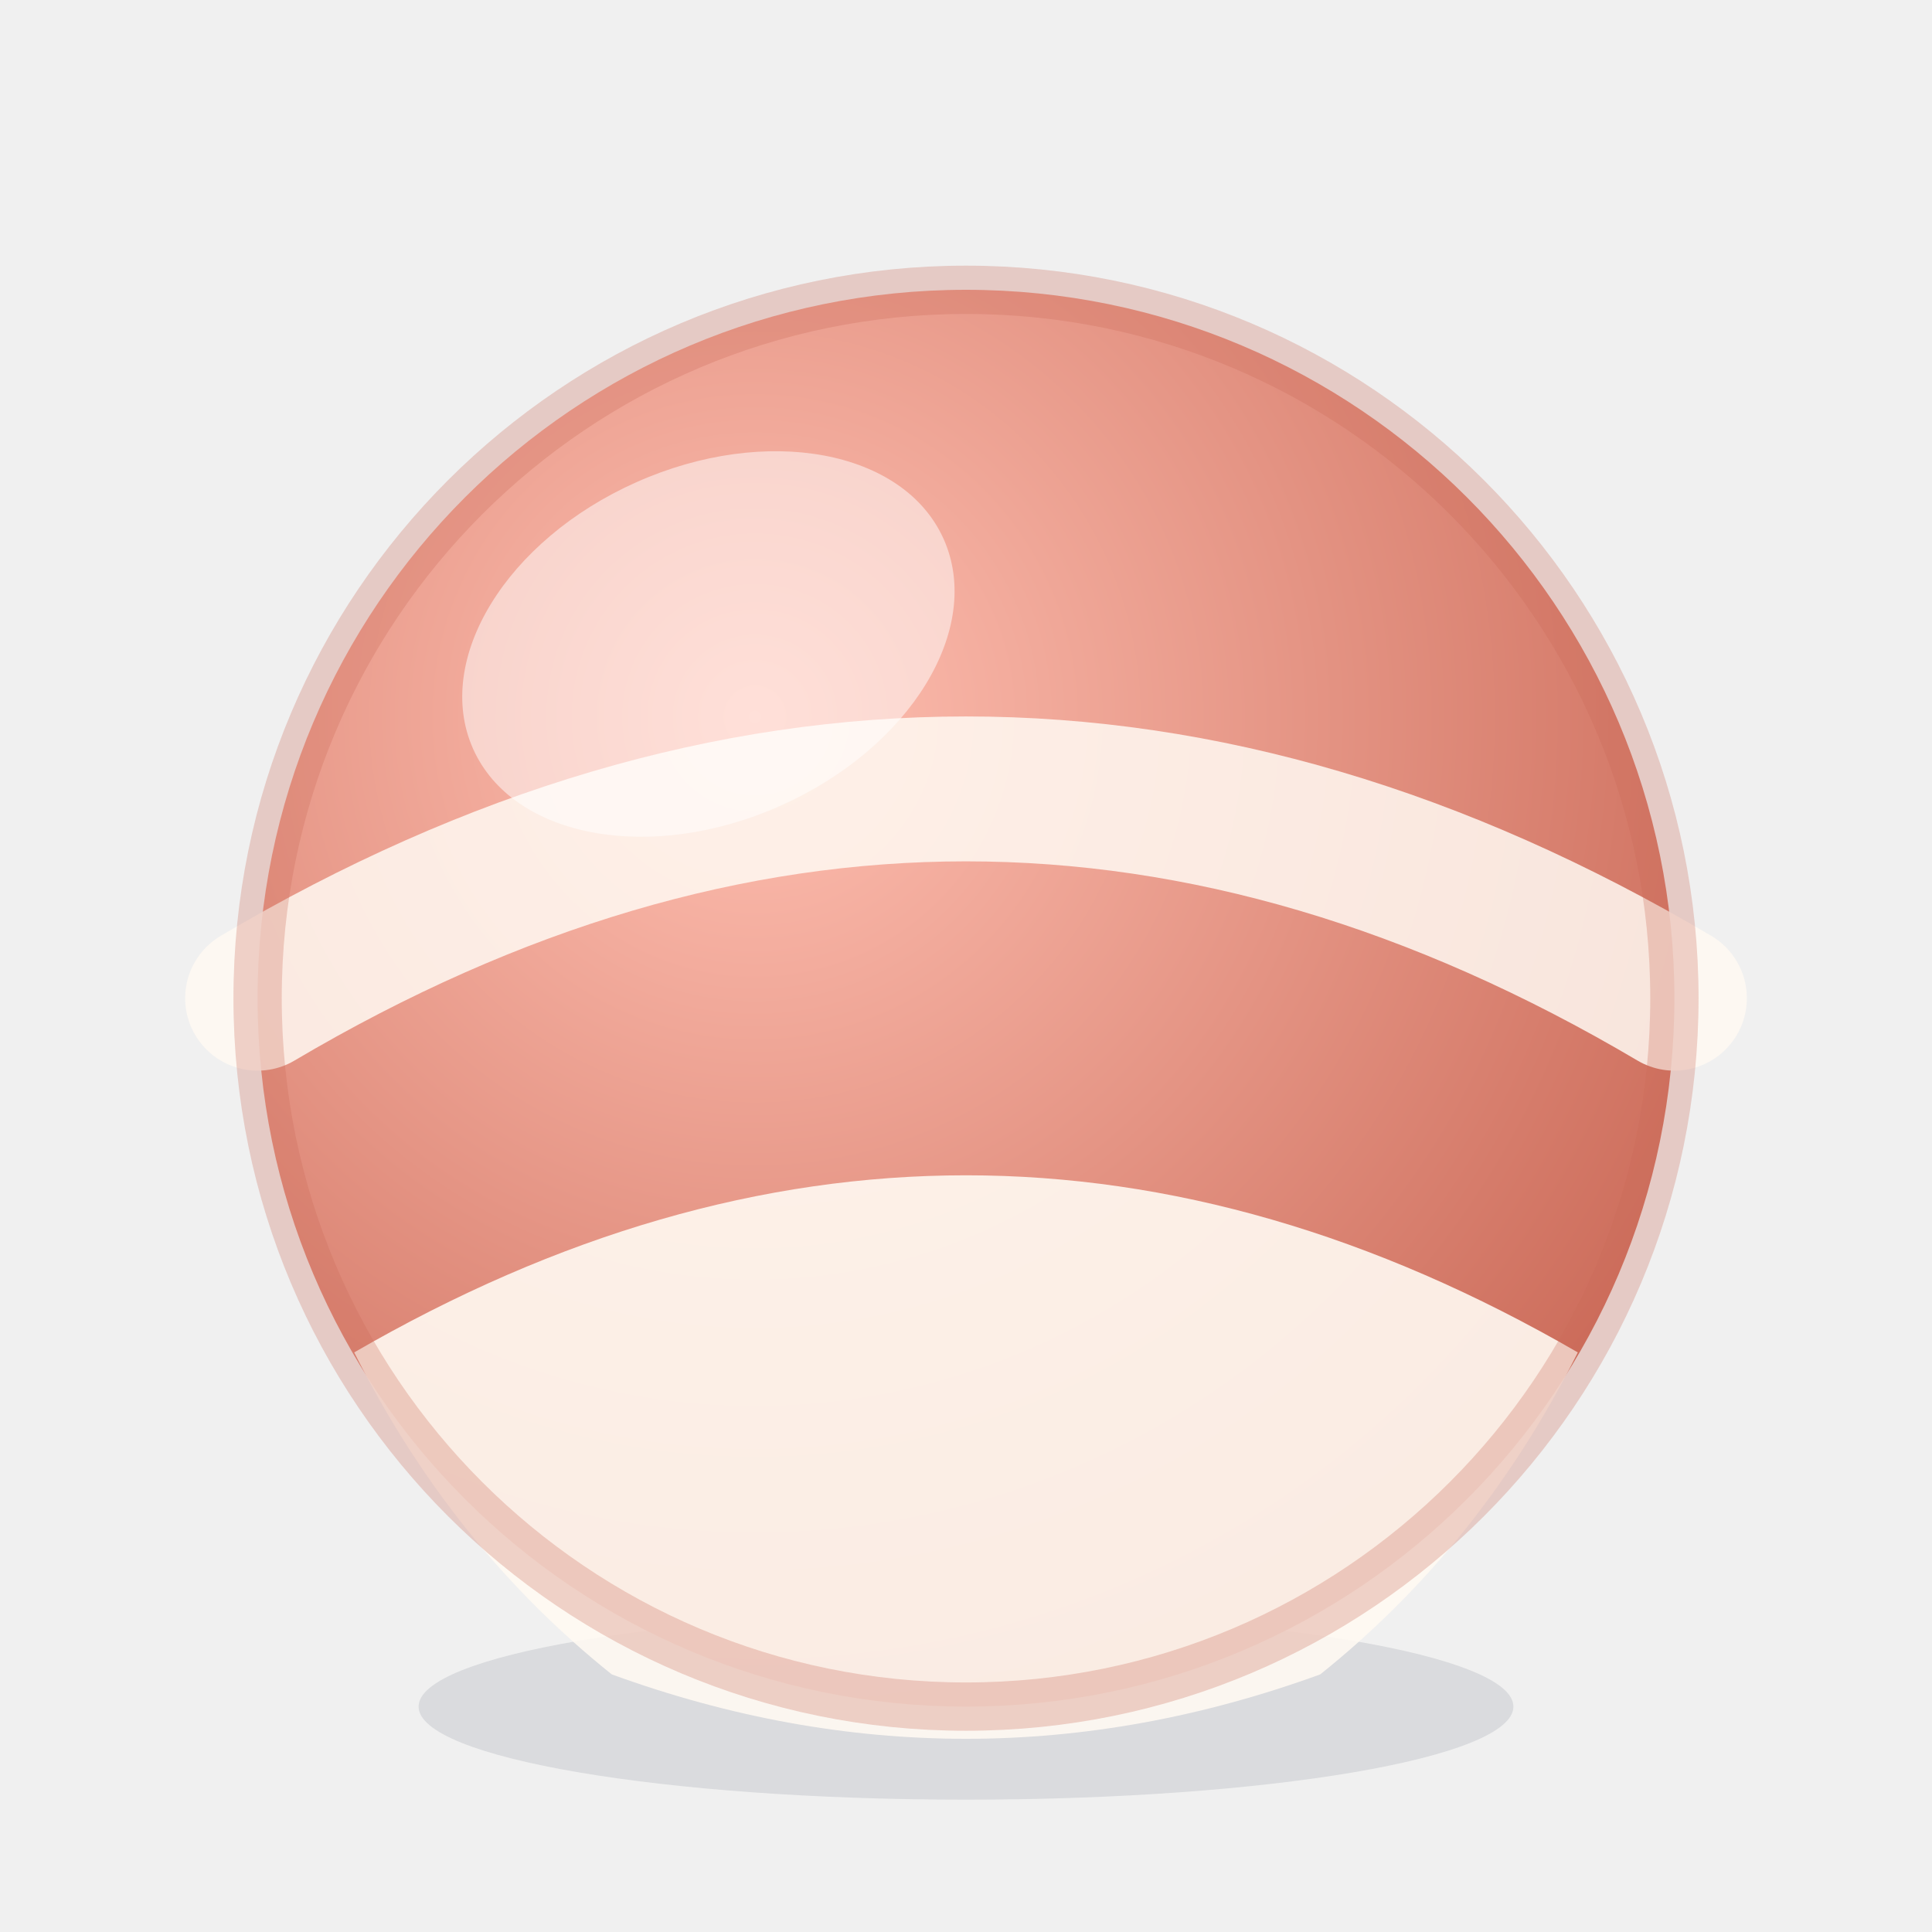
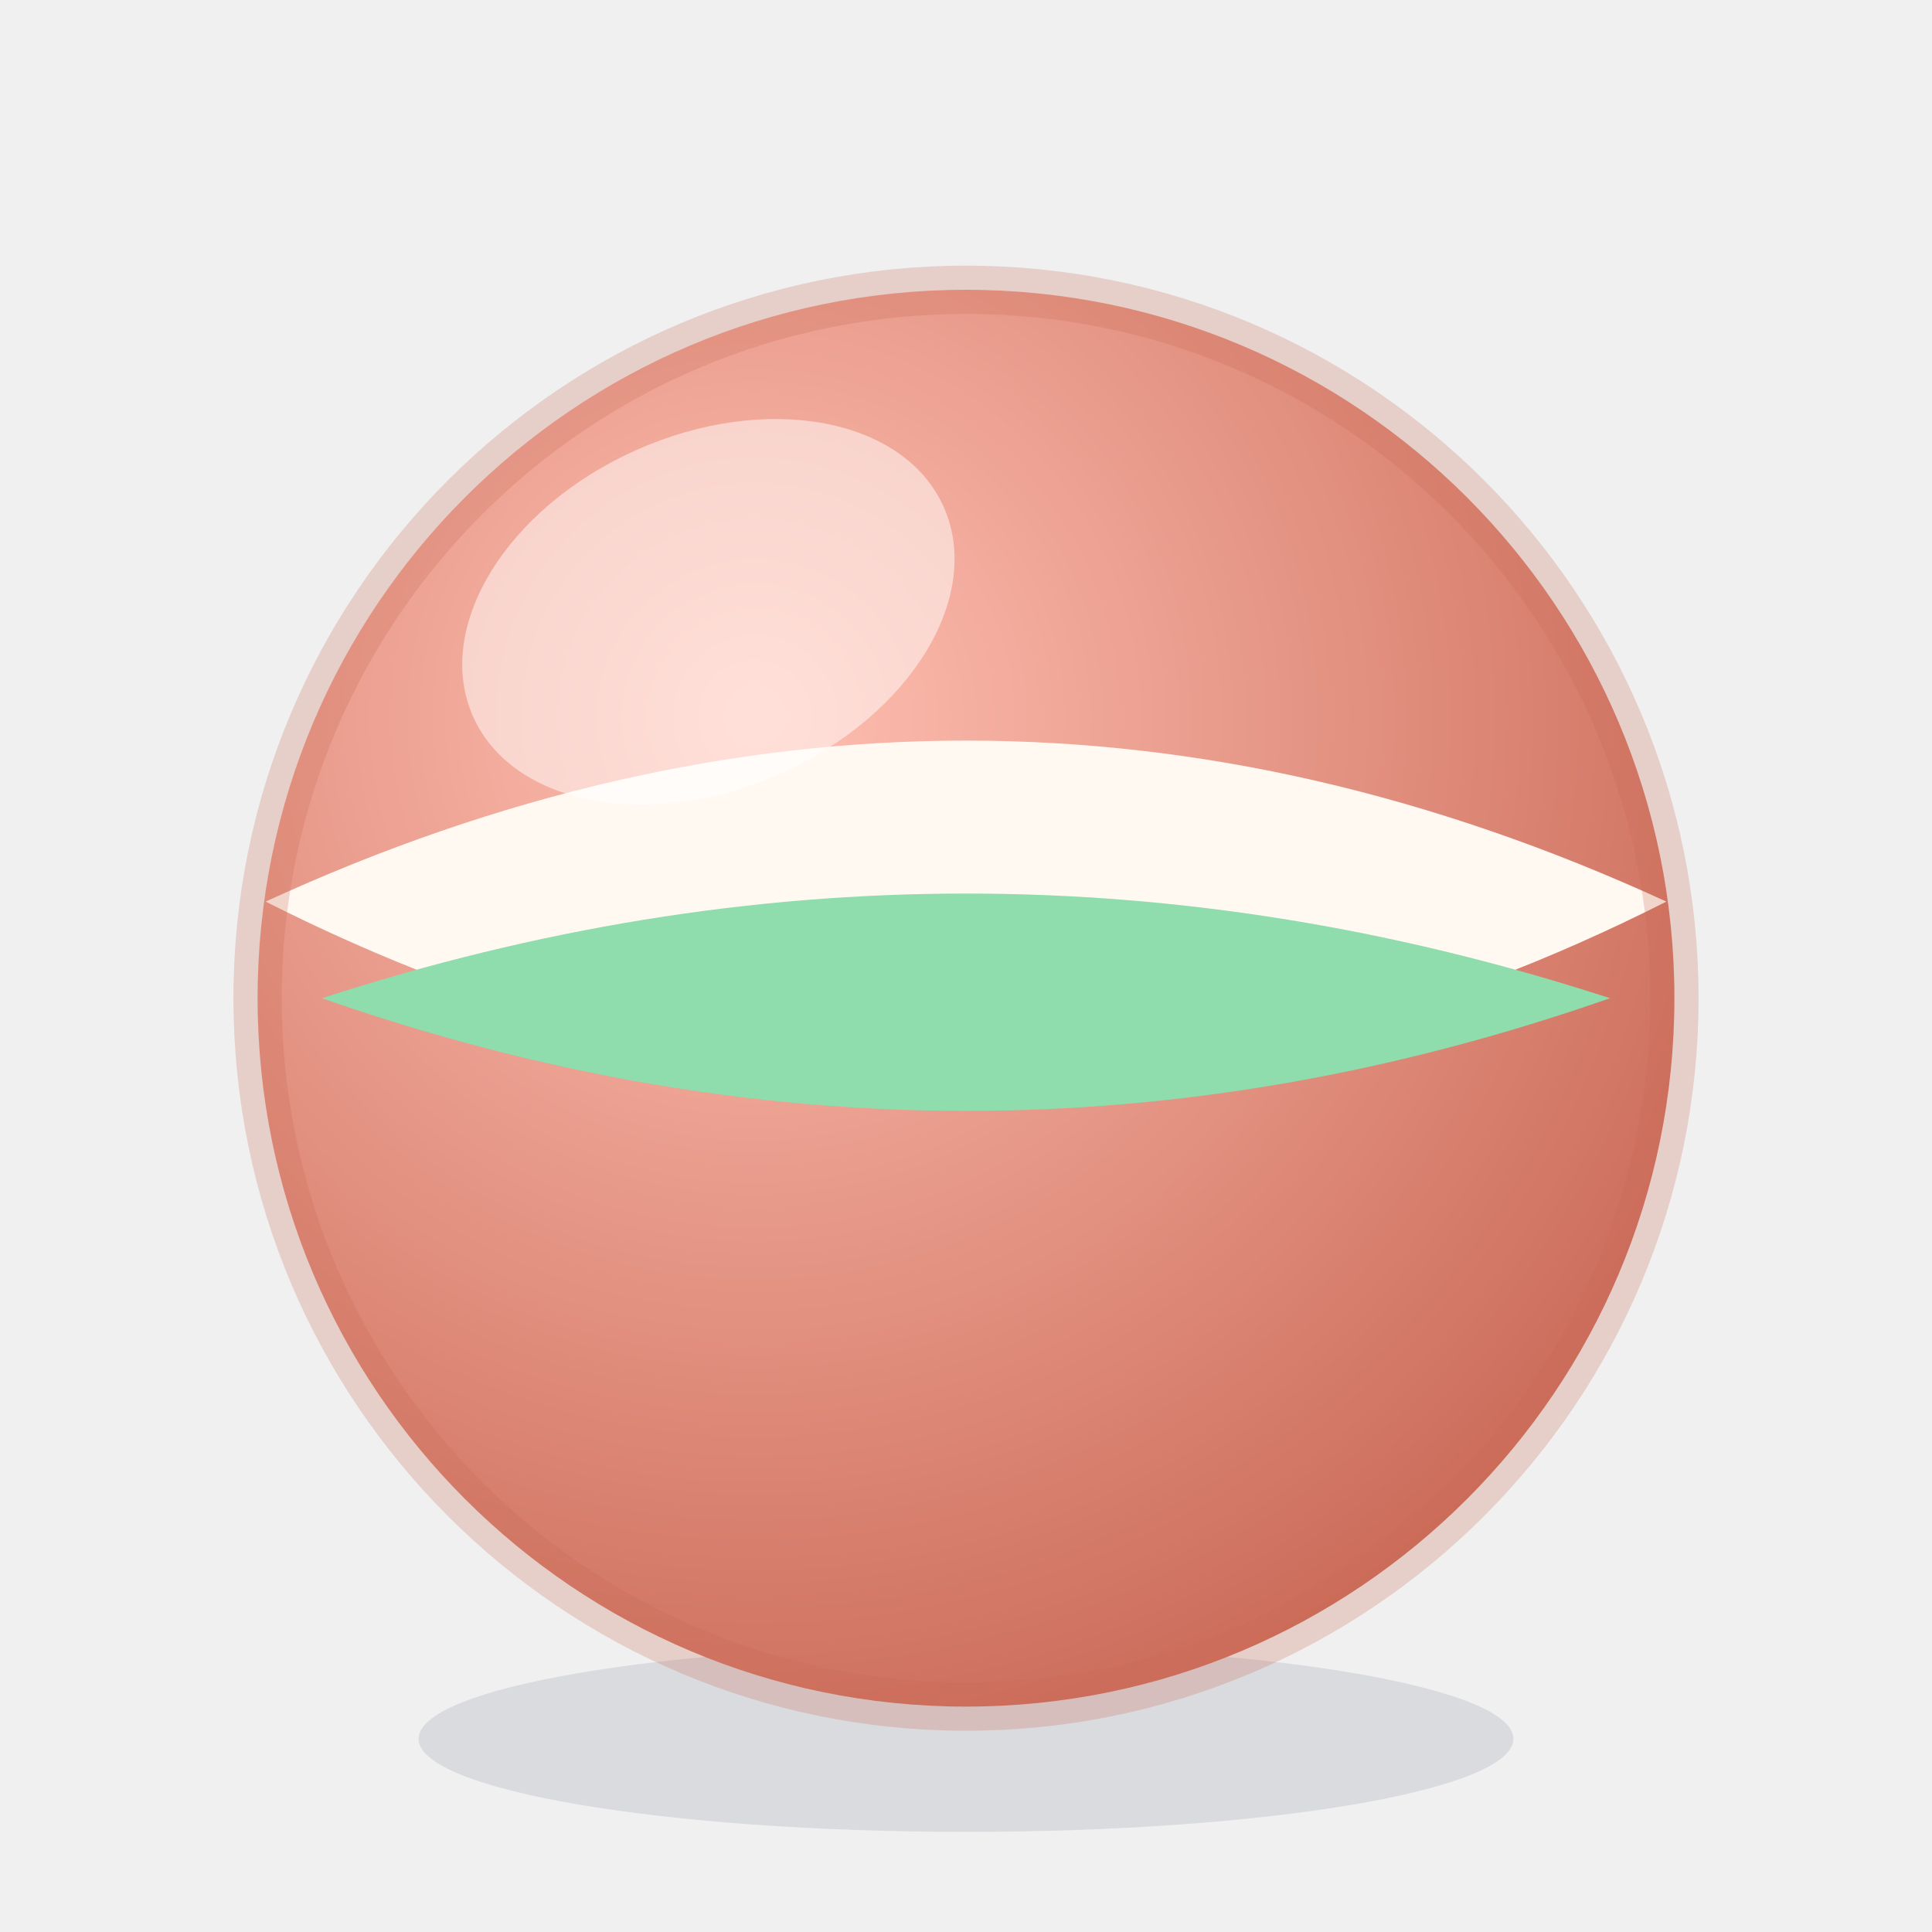
<svg xmlns="http://www.w3.org/2000/svg" viewBox="0 0 120 120" width="120" height="120">
  <defs>
    <radialGradient id="peachBall" cx="0.35" cy="0.3" r="0.8">
      <stop offset="0" stop-color="#FFC0B2" />
      <stop offset="1" stop-color="#C96755" />
    </radialGradient>
  </defs>
  <g id="games-ball">
-     <ellipse cx="60" cy="106" rx="34" ry="5.78" fill="#243047" opacity="0.11" />
+     <ellipse cx="60" cy="108" rx="34" ry="5.78" fill="#243047" opacity="0.11" />
    <circle cx="60" cy="62" r="44" fill="url(#peachBall)" />
-     <path d="M 22 84 q 38 -22 76 0 q -6 12 -16 20 q -22 8 -44 0 q -10 -8 -16 -20 Z" fill="#FFF9F2" opacity="0.9" />
-     <path d="M 16 62 q 44 -26 88 0" stroke="#FFF9F2" stroke-width="9" fill="none" stroke-linecap="round" opacity="0.85" />
-     <circle cx="60" cy="62" r="44" fill="none" stroke="#C96755" stroke-width="3" opacity="0.28" />
-     <ellipse cx="44" cy="40" rx="16" ry="11" transform="rotate(-24 44 40)" fill="#FFFFFF" opacity="0.5" />
+     <path d="M 16.5 56 q 43.5 -20 87 0 q -43.5 22 -87 0 Z" fill="#FFF9F2" />
+     <path d="M 20 62 q 40 -13 80 0 q -40 14 -80 0 Z" fill="#8FDCAC" />
+     <circle cx="60" cy="62" r="44" fill="none" stroke="#C96755" stroke-width="3" opacity="0.25" />
+     <ellipse cx="44" cy="38" rx="16" ry="11" transform="rotate(-24 44 38)" fill="#FFFFFF" opacity="0.5" />
  </g>
</svg>
